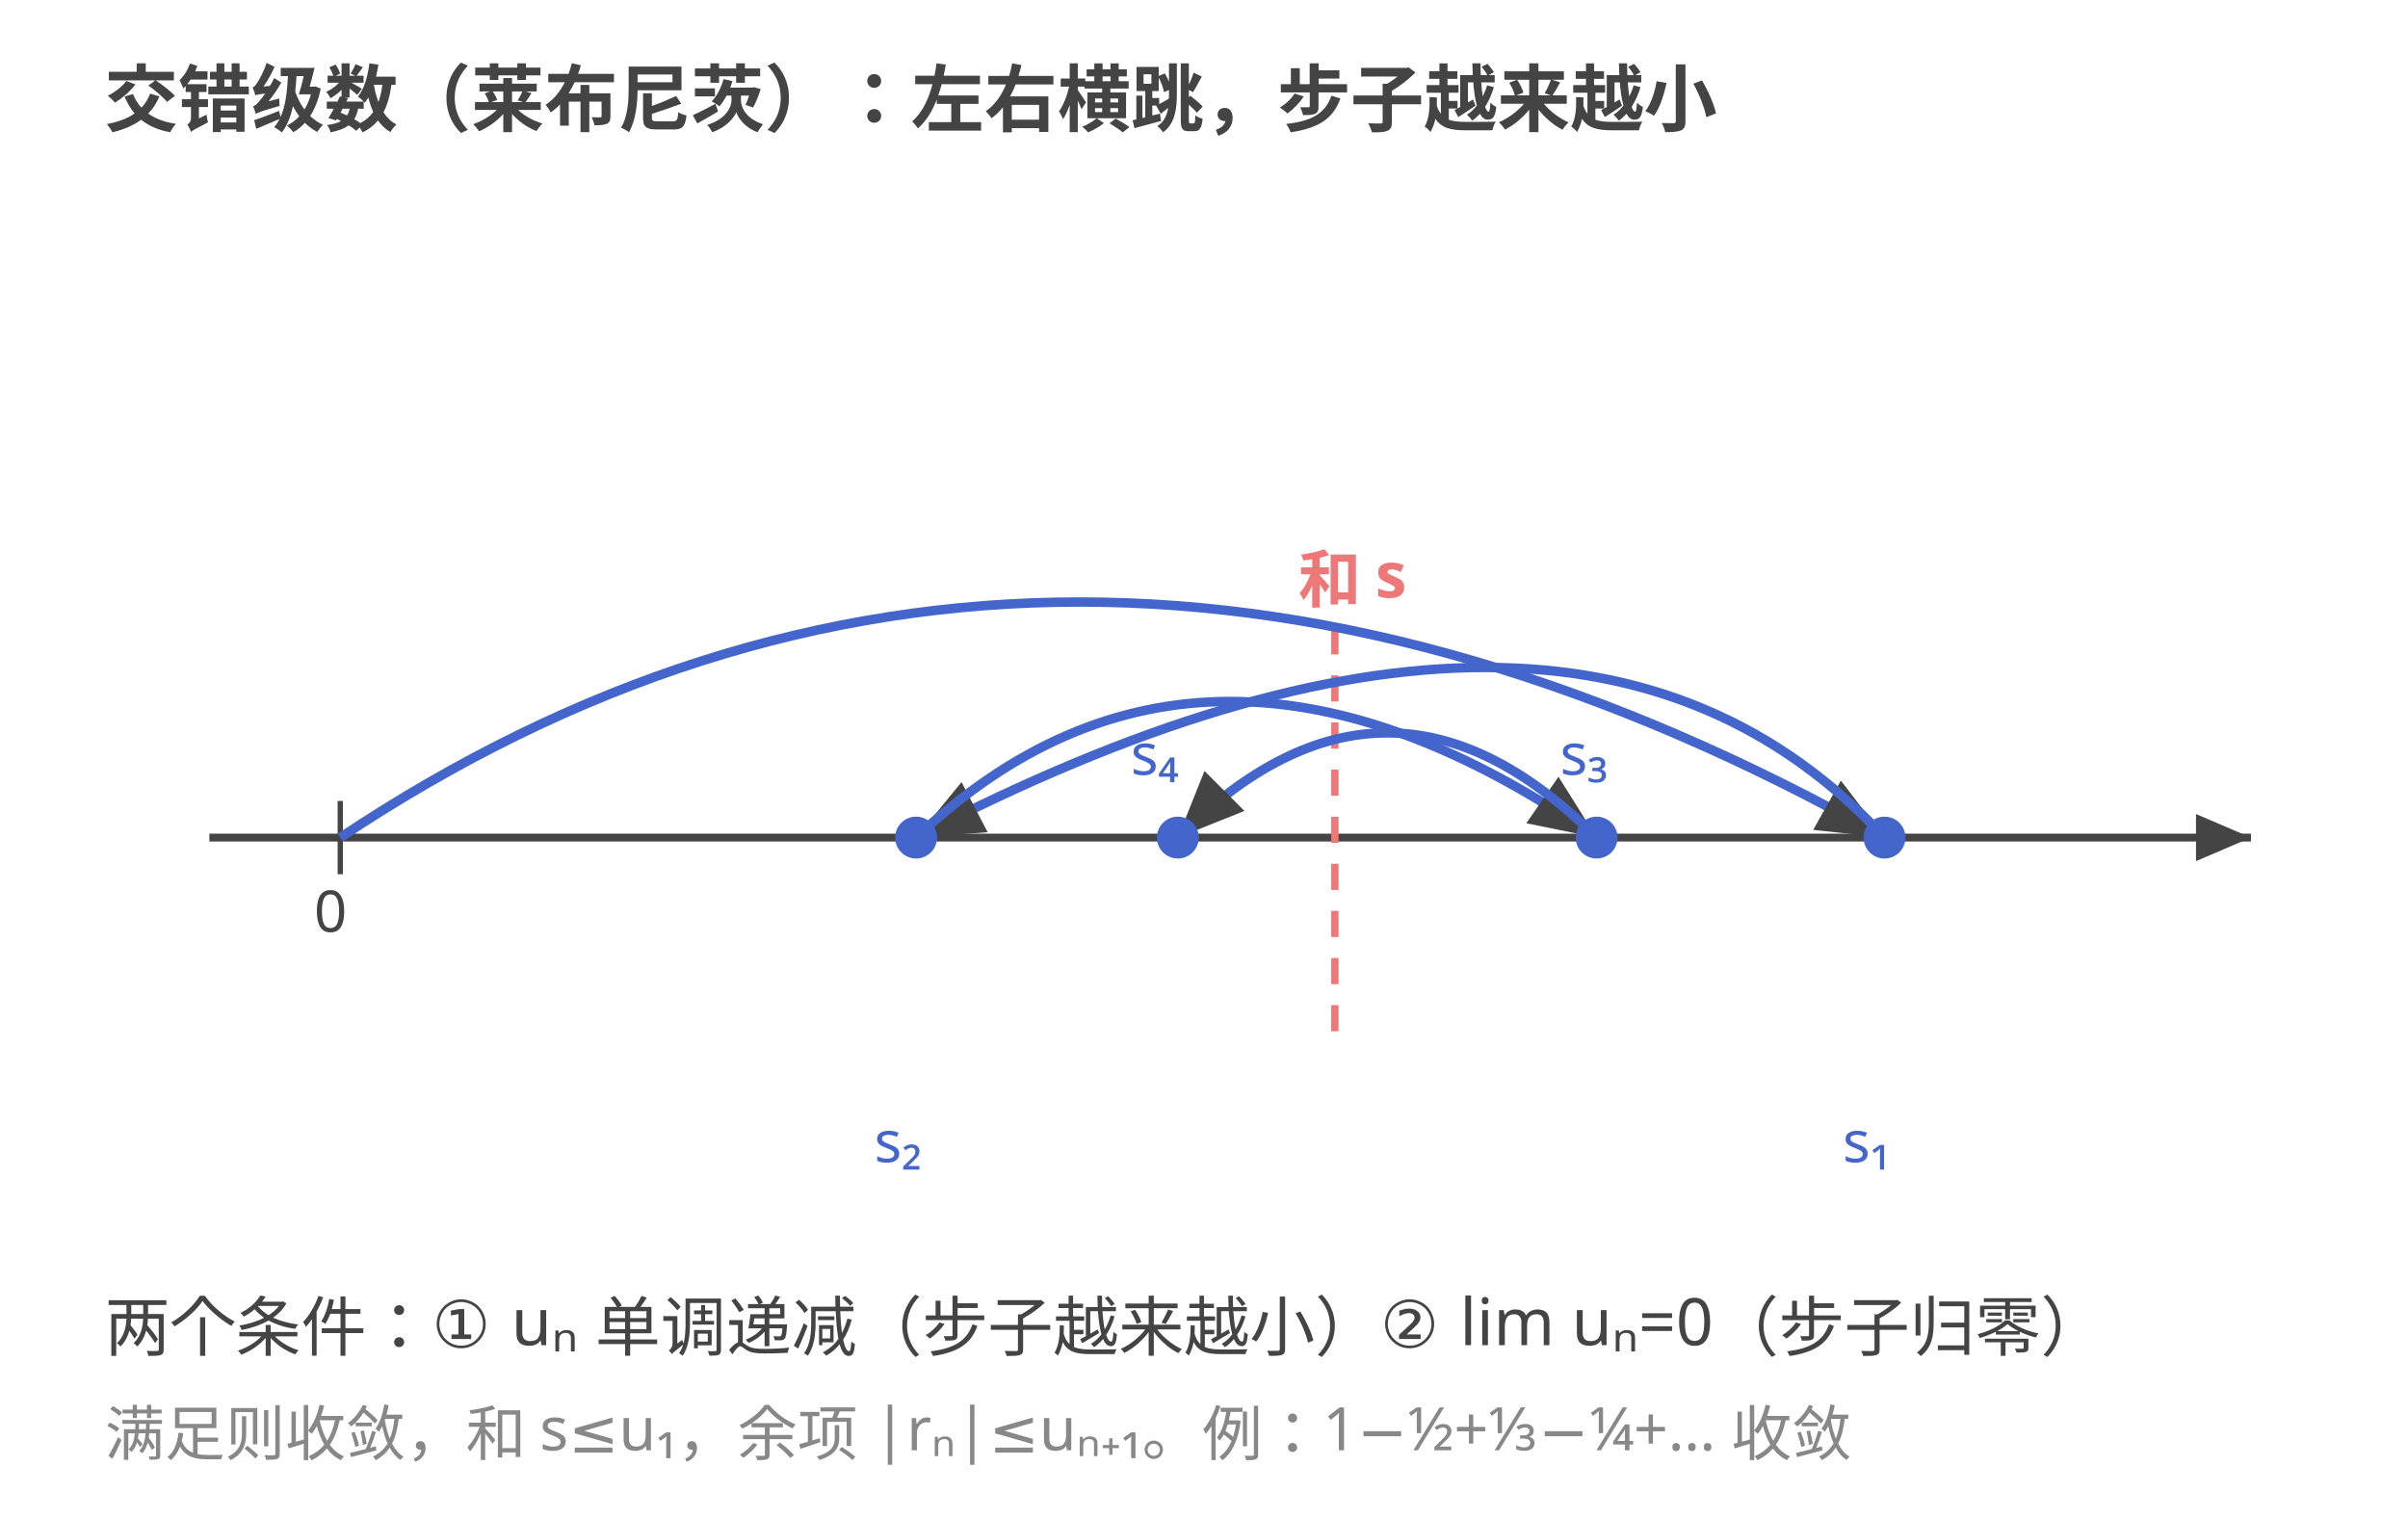
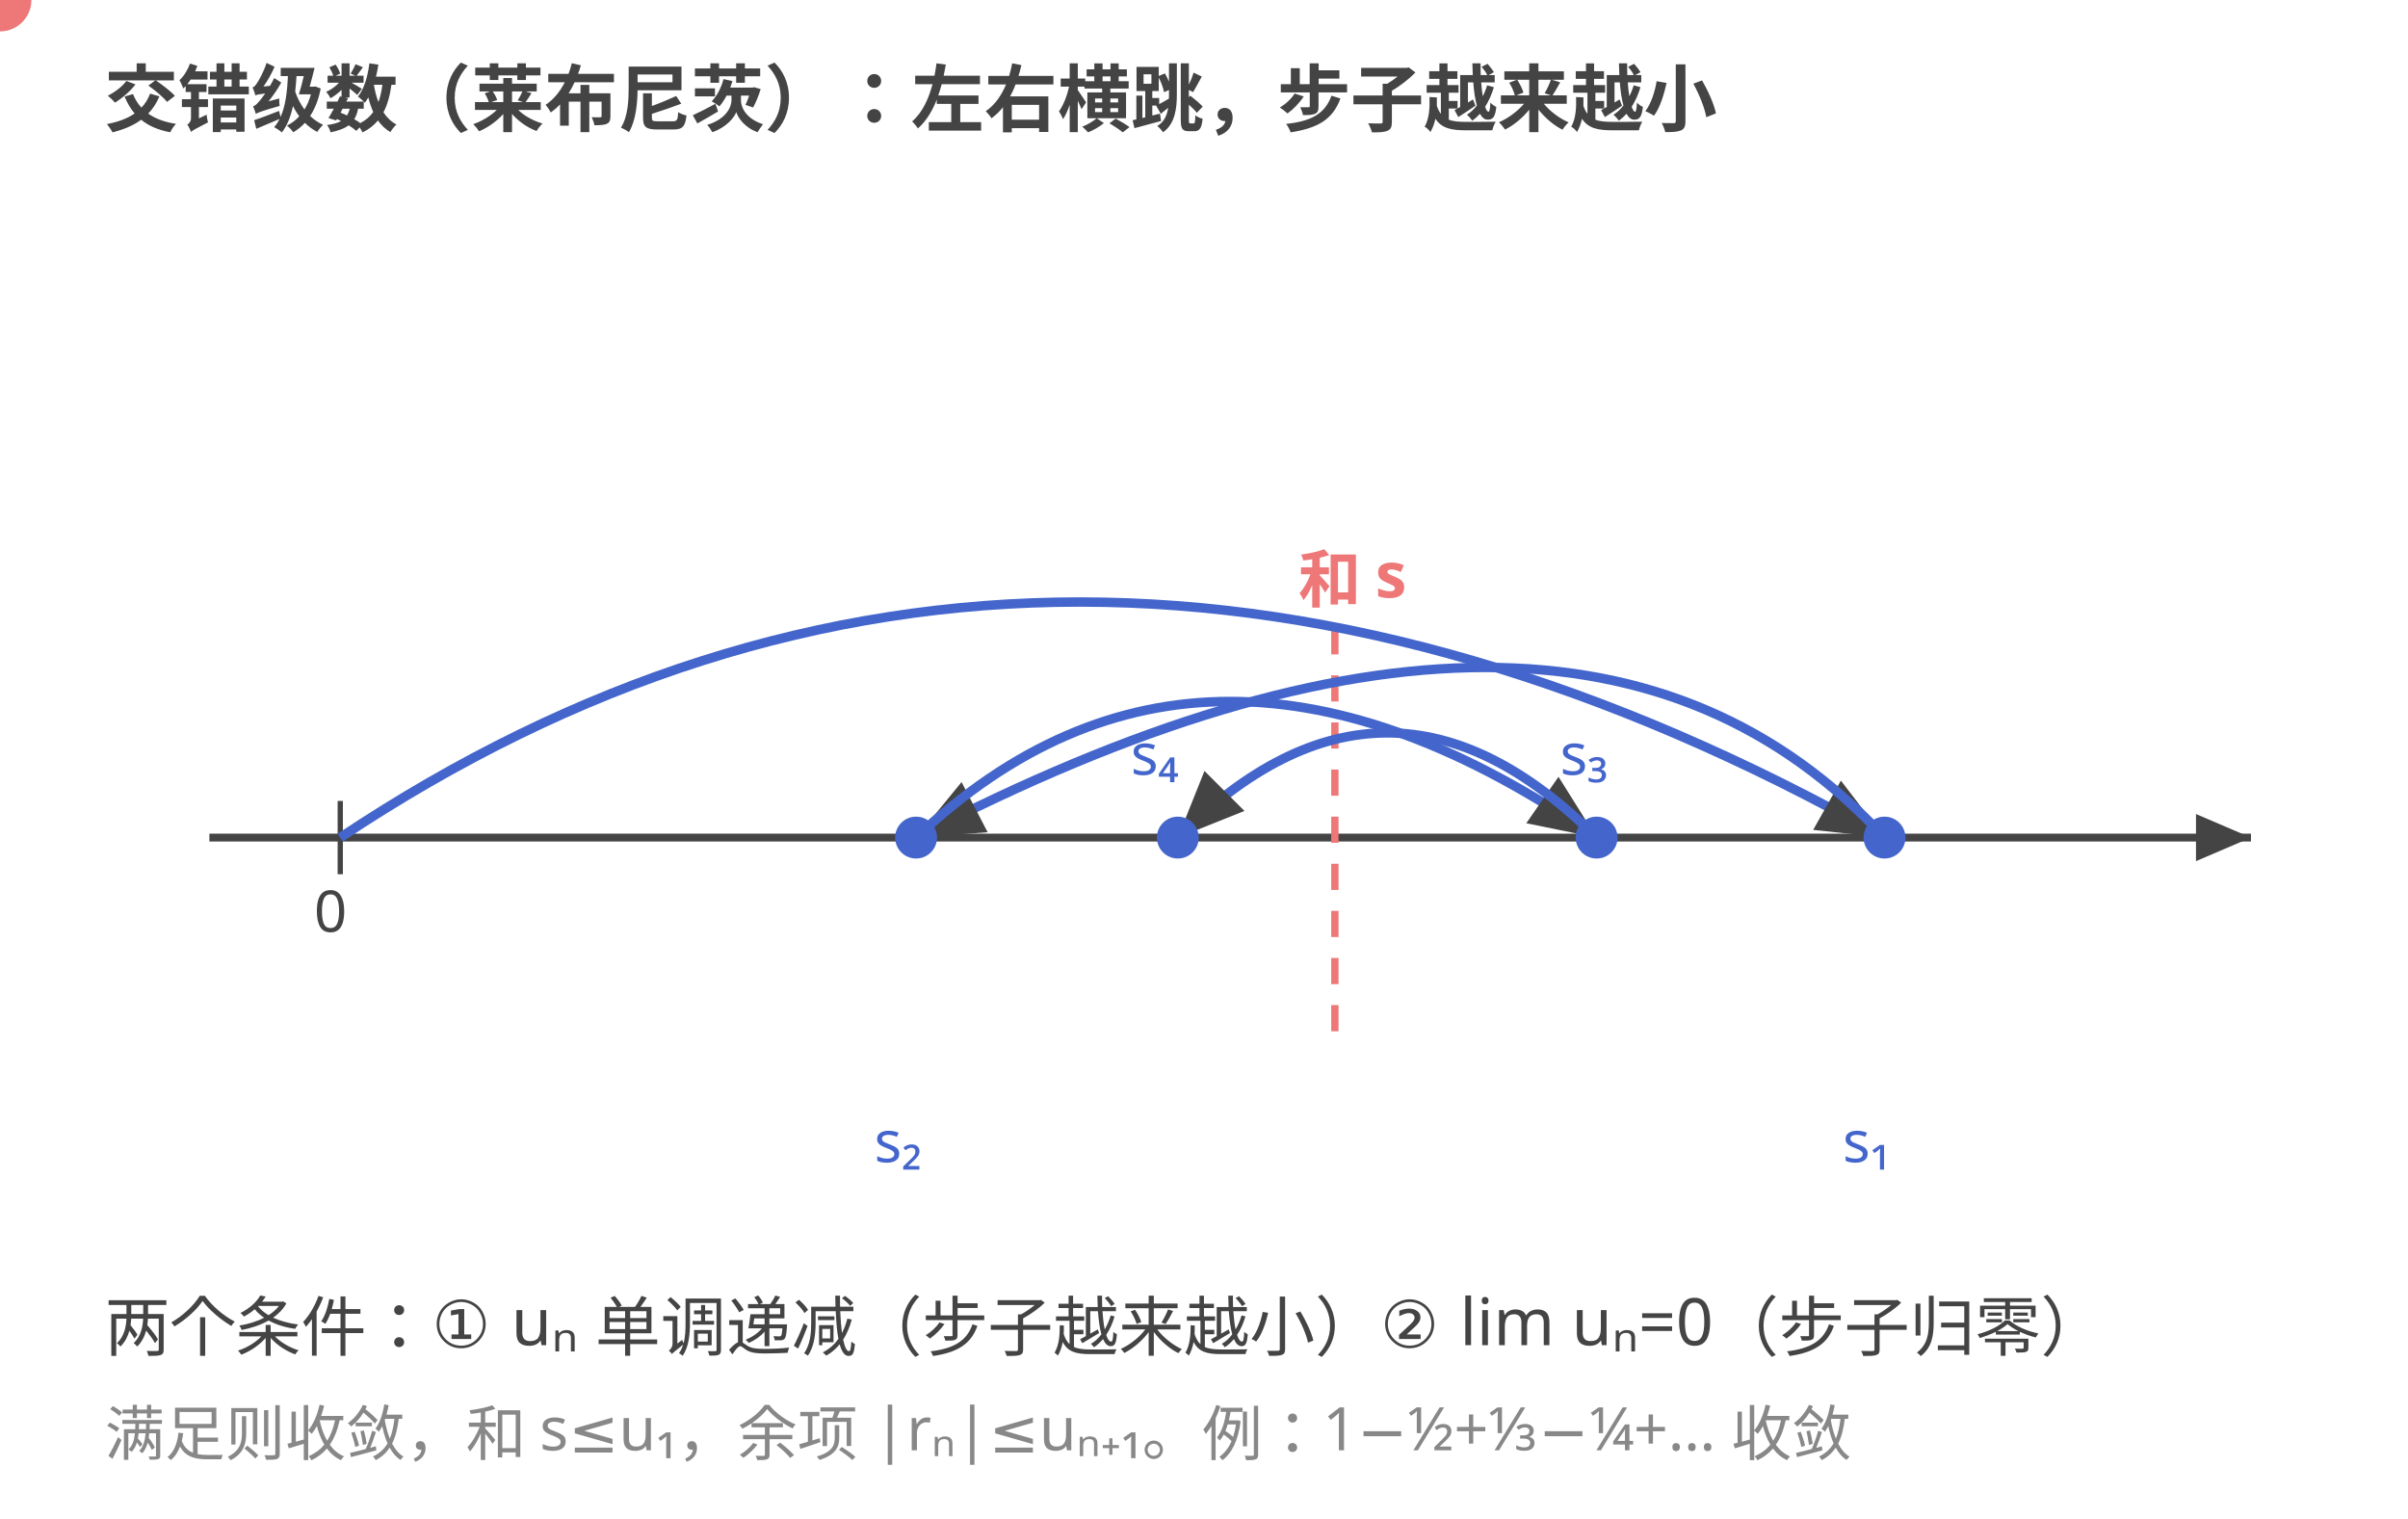
<svg xmlns="http://www.w3.org/2000/svg" viewBox="0 0 460 290" font-family="sans-serif">
  <text x="20" y="24" font-size="14" font-weight="bold" fill="#444">交错级数（莱布尼茨）：左右横跳，步子越来越小</text>
  <defs>
    <marker id="lx" markerWidth="9" markerHeight="9" refX="7" refY="3" orient="auto">
      <path d="M0,0 L7,3 L0,6 Z" fill="#444" />
    </marker>
  </defs>
  <line x1="40" y1="160" x2="430" y2="160" stroke="#444" stroke-width="1.5" marker-end="url(#lx)" />
  <text x="60" y="178" font-size="11" fill="#444">0</text>
  <line x1="65" y1="153" x2="65" y2="167" stroke="#444" stroke-width="1" />
  <line x1="255" y1="120" x2="255" y2="200" stroke="#e77" stroke-width="1.4" stroke-dasharray="5 4" />
  <text x="248" y="115" font-size="12" fill="#e77" font-weight="bold">和 s</text>
  <g fill="none" stroke="#46c" stroke-width="1.8">
    <path d="M65,160 Q200,70 360,160" marker-end="url(#lx)" />
    <path d="M360,160 Q300,95 175,160" marker-end="url(#lx)" />
    <path d="M175,160 Q230,108 305,160" marker-end="url(#lx)" />
    <path d="M305,160 Q265,120 225,160" marker-end="url(#lx)" />
  </g>
  <g fill="#46c">
    <circle cx="360" cy="160" r="4" />
    <circle cx="175" cy="160" r="4" />
    <circle cx="305" cy="160" r="4" />
    <circle cx="225" cy="160" r="4" />
  </g>
  <text x="352" y="222" font-size="11" fill="#46c">s₁</text>
  <text x="167" y="222" font-size="11" fill="#46c">s₂</text>
  <text x="298" y="148" font-size="11" fill="#46c">s₃</text>
  <text x="216" y="148" font-size="11" fill="#46c">s₄</text>
+   <circle r="6" fill="#e77">
+     <animateMotion dur="3.2s" fill="freeze" path="M65,160 Q200,70 360,160 Q300,95 175,160 Q230,108 305,160 Q265,120 225,160" />
+   </circle>
  <text x="20" y="258" font-size="12.5" fill="#444">两个条件：① uₙ 单调递减（步子越来越小）② lim uₙ=0（步子归零）</text>
  <text x="20" y="278" font-size="11.5" fill="#888">满足则收敛，和 s≤u₁，余项 |rₙ|≤uₙ₊₁。例：1−½+⅓−¼+… 收敛</text>
</svg>
